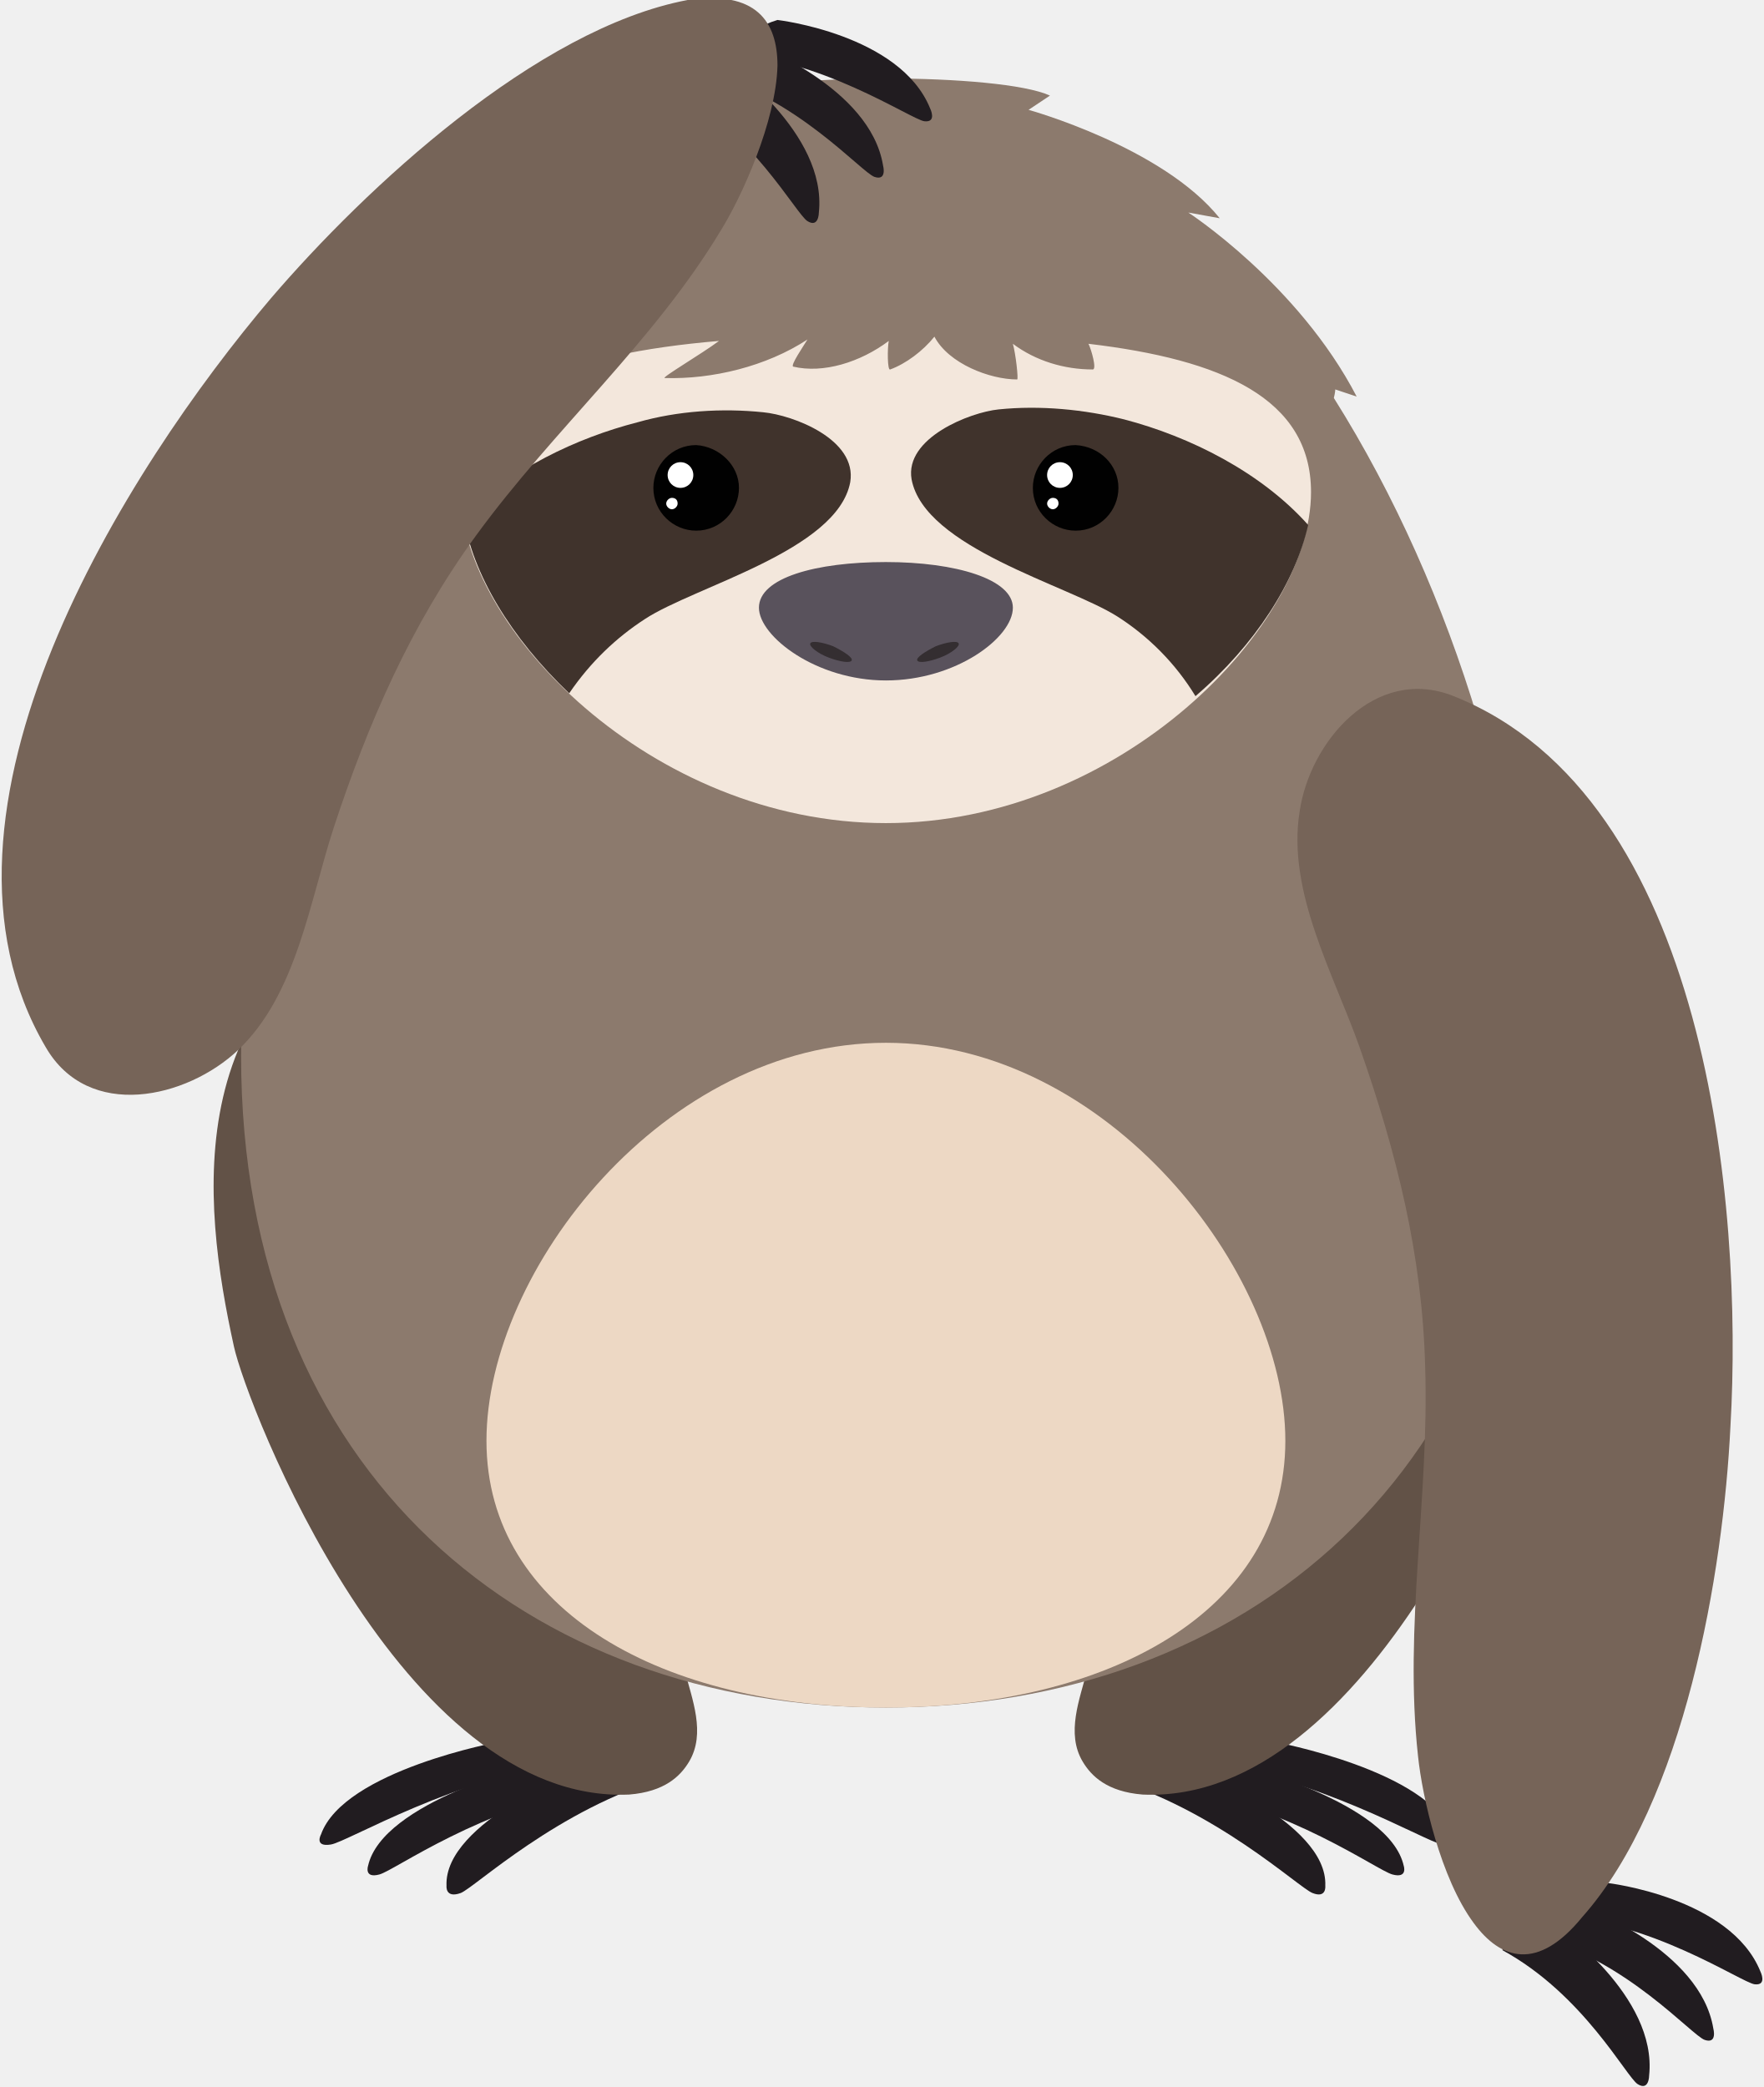
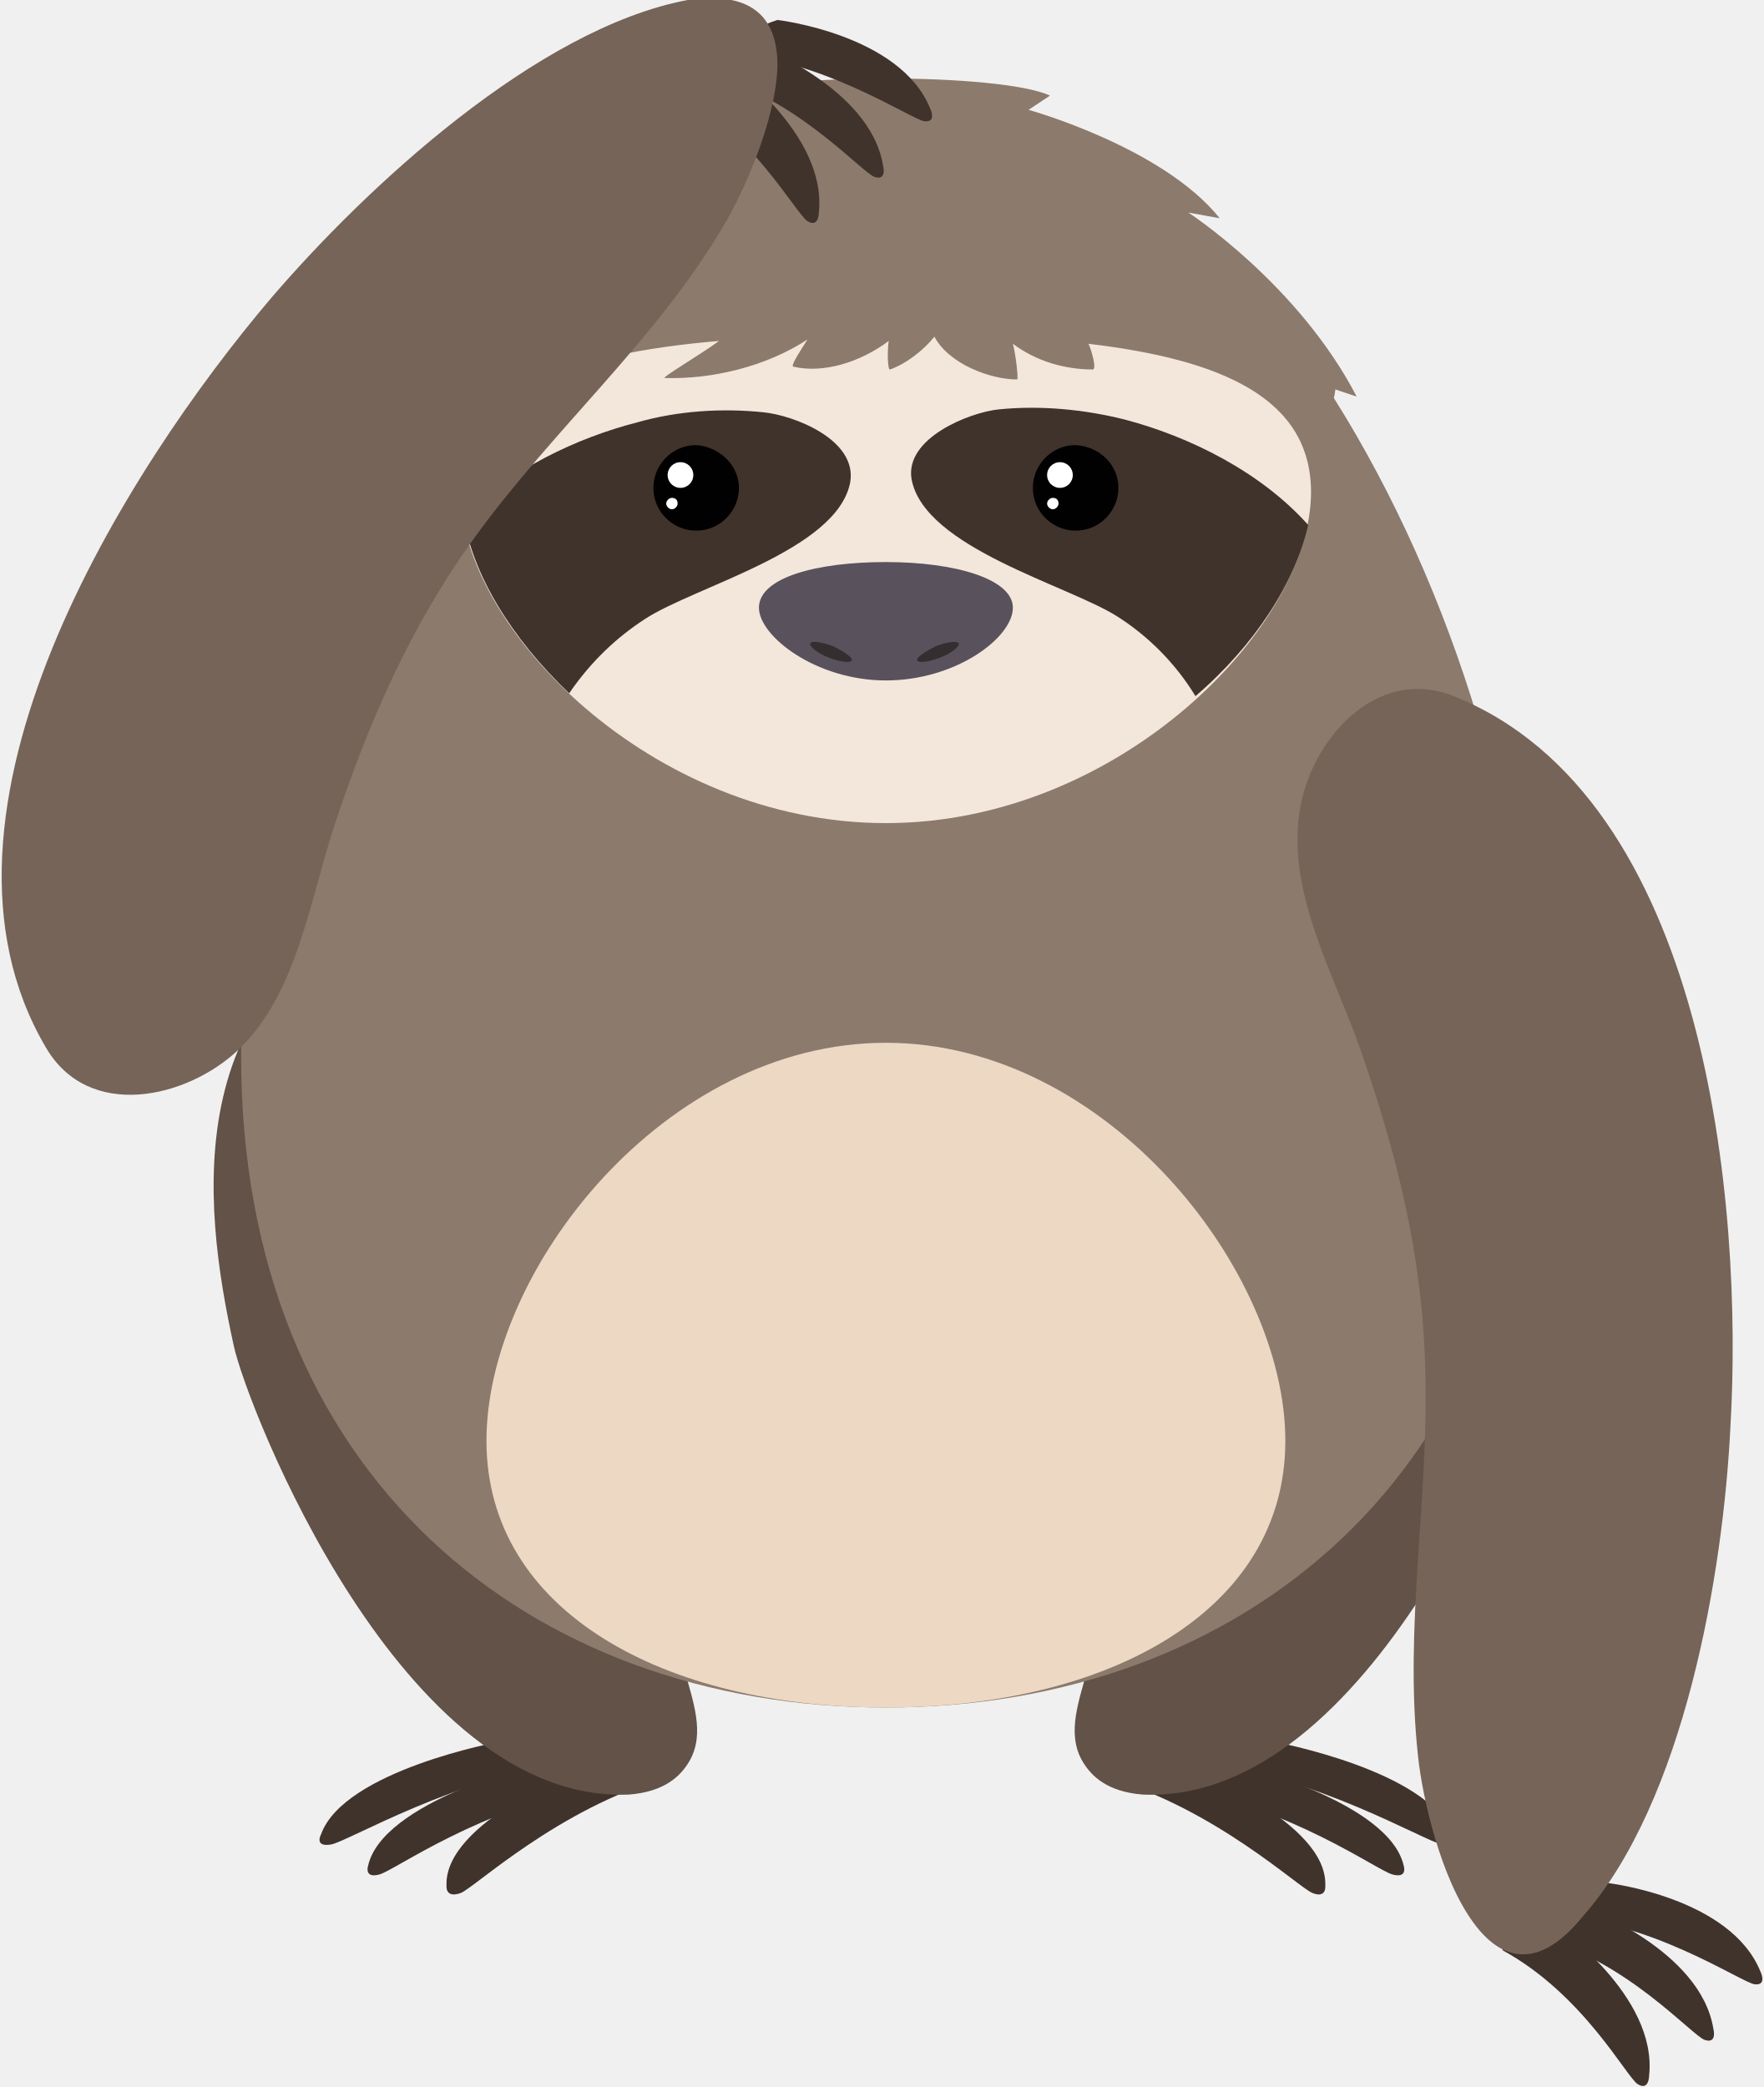
<svg xmlns="http://www.w3.org/2000/svg" version="1.1" id="Calque_1" x="0px" y="0px" viewBox="0 0 123.6 146.3" style="enable-background:new 0 0 123.6 146.3;" xml:space="preserve">
  <style type="text/css">
- 	.st0{fill:#211C20;}
+ 	.st0{fill:#40332C;}
	.st1{fill:#625247;}
	.st2{fill:#8C7A6D;}
	.st3{fill:#EDD8C4;}
	.st4{fill:#F3E7DC;}
	.st5{fill:#59525C;}
	.st6{fill:#342E31;}
	.st7{fill:#40332C;}
	.st8{fill:#010101;}
	.st9{fill:#FFFFFF;}
	.st10{fill:#766458;}
</style>
  <path class="st0" d="M35,122.1c0,0-10.9,2-12.5,6.5c0,0-0.5,0.9,0.7,0.7c1.2-0.2,8.8-4.8,17.1-5.8C40.2,123.5,38.1,122.4,35,122.1" />
  <path class="st0" d="M37.4,123.7c0,0-10.6,2.6-11.6,7.1c0,0-0.3,0.9,0.8,0.6c1.1-0.3,7.1-4.7,15.2-6.1  C41.8,125.3,40.6,123.8,37.4,123.7" />
  <path class="st0" d="M40.8,124c0,0-9.7,3.7-9.5,8.2c0,0-0.1,0.9,1,0.5c1-0.4,6.8-5.9,14.4-8.1C46.7,124.7,43.9,123.8,40.8,124" />
  <path class="st1" d="M48.3,123.5c1.2-2,0.2-4.4-0.3-6.4c-0.6-2.5-1.1-5.1-1.6-7.6c-1-5-1.7-10.1-1.5-15.1c0.4-8.7,7.3-18.1,1.5-26.7  c-1.6-2.3-5-4.4-8.7-5.4c-2.7-0.8-5.5-0.7-8.2,0.2c-17.3,5.9-15.3,21.9-13.1,31.9c0.9,4.1,11.7,32.1,27.7,31.4  C46.6,125.6,47.7,124.5,48.3,123.5" />
  <path class="st0" d="M89.3,122.1c0,0,10.9,2,12.5,6.5c0,0,0.5,0.9-0.7,0.7c-1.2-0.2-8.8-4.8-17.1-5.8  C84,123.5,86.1,122.4,89.3,122.1" />
  <path class="st0" d="M86.8,123.7c0,0,10.6,2.6,11.6,7.1c0,0,0.3,0.9-0.8,0.6c-1.1-0.3-7.1-4.7-15.2-6.1  C82.4,125.3,83.7,123.8,86.8,123.7" />
  <path class="st0" d="M83.4,124c0,0,9.7,3.7,9.5,8.2c0,0,0.1,0.9-0.9,0.5c-1-0.4-6.8-5.9-14.4-8.1C77.6,124.7,80.3,123.8,83.4,124" />
  <path class="st1" d="M75.9,123.5c-1.2-2-0.2-4.4,0.3-6.4c0.6-2.5,1.1-5.1,1.6-7.6c1-5,1.7-10.1,1.5-15.1c-0.4-8.7-7.3-18.1-1.5-26.7  c1.6-2.3,5-4.4,8.7-5.4c2.7-0.8,5.5-0.7,8.2,0.2c17.3,5.9,15.3,21.9,13.1,31.9c-0.9,4.1-11.7,32.1-27.7,31.4  C77.6,125.6,76.5,124.5,75.9,123.5" />
  <path class="st2" d="M93.5,27.9c0.1-0.4,0.1-0.6,0.1-0.6l1.5,0.5C91,19.9,83.3,14.9,83.3,14.9l2.2,0.4c-4-5-13.4-7.6-13.4-7.6l1.5-1  c-3.5-1.6-19.4-1.6-22.9,0l1.5,1c0,0-9.4,2.6-13.4,7.6l2.2-0.4c0,0-7.7,5-11.8,12.9l1.5-0.5c0,0,0,0.2,0.1,0.4  C22.3,41.3,16.9,58.9,16.9,74c0,29.4,20.2,45.7,45.2,45.7s45.2-16.4,45.2-45.7C107.3,59,102,41.4,93.5,27.9" />
  <path class="st3" d="M90.1,101c0,12-12.5,18.7-28,18.7s-28-6.7-28-18.7c0-12,12.5-27.9,28-27.9S90.1,89.1,90.1,101" />
  <path class="st4" d="M76.3,24.1c0.2,0.4,0.6,1.8,0.3,1.8c-2,0-4-0.6-5.6-1.8c0.2,0.7,0.4,2.5,0.3,2.5c-1.9,0-4.8-1.1-5.8-3  c-0.8,1-2,1.9-3.1,2.3c-0.2,0.1-0.2-1.5-0.1-2c-2,1.5-4.6,2.3-6.7,1.8c-0.2-0.1,0.7-1.4,1-1.9c-2.9,1.9-6.7,2.8-10,2.7  c-0.3,0,2.6-1.7,3.8-2.6c-10.6,0.9-18.1,3.6-18.1,10.6c0,9.4,13.3,23.2,29.8,23.2c16.4,0,29.8-13.8,29.8-23.2  C91.9,27.9,85.6,25.2,76.3,24.1" />
  <path class="st5" d="M71,42.6c0-2-4-3.2-8.9-3.2c-4.9,0-8.9,1.1-8.9,3.2c0,2,4,5.1,8.9,5.1C67,47.7,71,44.7,71,42.6" />
  <path class="st6" d="M59.7,46.3c-0.1,0.2-0.8,0.1-1.6-0.2c-0.8-0.3-1.4-0.8-1.3-1c0.1-0.2,0.8-0.1,1.6,0.2  C59.2,45.7,59.8,46.1,59.7,46.3" />
  <path class="st6" d="M64.3,46.3c0.1,0.2,0.8,0.1,1.6-0.2c0.8-0.3,1.4-0.8,1.3-1c-0.1-0.2-0.8-0.1-1.6,0.2  C64.8,45.7,64.2,46.1,64.3,46.3" />
  <path class="st7" d="M45.2,43.4c3.5-2.3,13.5-4.8,14.4-9.6c0.5-3-4-4.7-6.1-4.9c-2.9-0.3-6-0.1-8.8,0.7c-4.3,1.1-8.9,3.3-12.2,6.6  c0.6,4,3.3,8.5,7.4,12.4C41.4,46.4,43.2,44.7,45.2,43.4" />
  <path class="st7" d="M91.7,36.8c-3.3-3.7-8.3-6.2-12.9-7.4c-2.8-0.7-5.9-1-8.8-0.7c-2,0.2-6.6,2-6.1,4.9c0.9,4.8,10.9,7.4,14.4,9.6  c2.2,1.4,4.1,3.3,5.5,5.6C88,45.2,90.8,40.8,91.7,36.8" />
  <path class="st8" d="M51.8,34.2c0,1.6-1.3,3-3,3c-1.6,0-3-1.3-3-3c0-1.6,1.3-3,3-3C50.4,31.3,51.8,32.6,51.8,34.2" />
  <path class="st9" d="M48.6,33.3c0,0.5-0.4,0.9-0.9,0.9c-0.5,0-0.9-0.4-0.9-0.9c0-0.5,0.4-0.9,0.9-0.9C48.2,32.4,48.6,32.8,48.6,33.3  " />
  <path class="st9" d="M47.5,35.3c0,0.2-0.2,0.4-0.4,0.4s-0.4-0.2-0.4-0.4c0-0.2,0.2-0.4,0.4-0.4S47.5,35,47.5,35.3" />
  <path class="st8" d="M78.4,34.2c0,1.6-1.3,3-3,3c-1.6,0-3-1.3-3-3c0-1.6,1.3-3,3-3C77.1,31.3,78.4,32.6,78.4,34.2" />
  <path class="st9" d="M75.2,33.3c0,0.5-0.4,0.9-0.9,0.9c-0.5,0-0.9-0.4-0.9-0.9c0-0.5,0.4-0.9,0.9-0.9C74.8,32.4,75.2,32.8,75.2,33.3  " />
  <path class="st9" d="M74.2,35.3c0,0.2-0.2,0.4-0.4,0.4s-0.4-0.2-0.4-0.4c0-0.2,0.2-0.4,0.4-0.4S74.2,35,74.2,35.3" />
  <path class="st0" d="M112.7,132c0,0,8.6,1,10.7,6.2c0,0,0.5,1-0.4,0.9c-0.9-0.1-7.5-4.6-14-4.7C109.1,134.3,110.4,132.7,112.7,132" />
  <path class="st0" d="M111.1,133.7c0,0,8.1,3,9,8.5c0,0,0.3,1.1-0.6,0.8c-0.9-0.3-5.5-5.6-11.7-7.2  C107.8,135.8,108.7,133.9,111.1,133.7" />
  <path class="st0" d="M109.1,135c0,0,7.1,4.9,6.5,10.5c0,0,0,1.1-0.8,0.6c-0.8-0.5-3.8-6.3-9.5-9.4  C105.4,136.7,106.7,134.5,109.1,135" />
  <path class="st10" d="M103.3,134.8c-2.3-3.1-3.6-8.8-3.9-11.7c-1-9.1,0.8-18.2,0.5-27.3c-0.2-7.8-2-15-4.6-22.4  c-1.8-5.1-5.1-10.9-4.2-16.5c0.7-4.9,5.3-10.3,10.8-8.1c17.8,7.1,20.3,35.7,19.4,51.2c-0.5,10.2-3.2,26.3-10.4,34.4  C107.8,138.2,105.2,137.4,103.3,134.8" />
  <path class="st0" d="M54.5,1.4c0,0,8.6,1,10.7,6.2c0,0,0.5,1-0.4,0.9c-0.9-0.1-7.5-4.6-14-4.7C50.9,3.7,52.2,2.1,54.5,1.4" />
  <path class="st0" d="M52.9,3.1c0,0,8.1,3,9,8.5c0,0,0.3,1.1-0.6,0.8c-0.9-0.3-5.5-5.6-11.7-7.2C49.6,5.2,50.5,3.3,52.9,3.1" />
  <path class="st0" d="M50.9,4.4c0,0,7.1,4.9,6.5,10.5c0,0,0,1.1-0.8,0.6c-0.8-0.5-3.9-6.3-9.5-9.4C47.2,6.1,48.5,4,50.9,4.4" />
  <path class="st10" d="M54.5,4.6c-0.1,3.9-2.5,9.2-4,11.6c-4.7,7.8-11.7,13.9-17.1,21.3c-4.6,6.3-7.6,13.2-10,20.5  c-1.7,5.2-2.6,11.7-6.7,15.6c-3.6,3.4-10.5,5-13.5-0.2c-9.7-16.5,5.7-40.6,15.8-52.5c6.6-7.7,18.6-18.9,29.2-20.9  C53-0.7,54.5,1.5,54.5,4.6" />
</svg>
